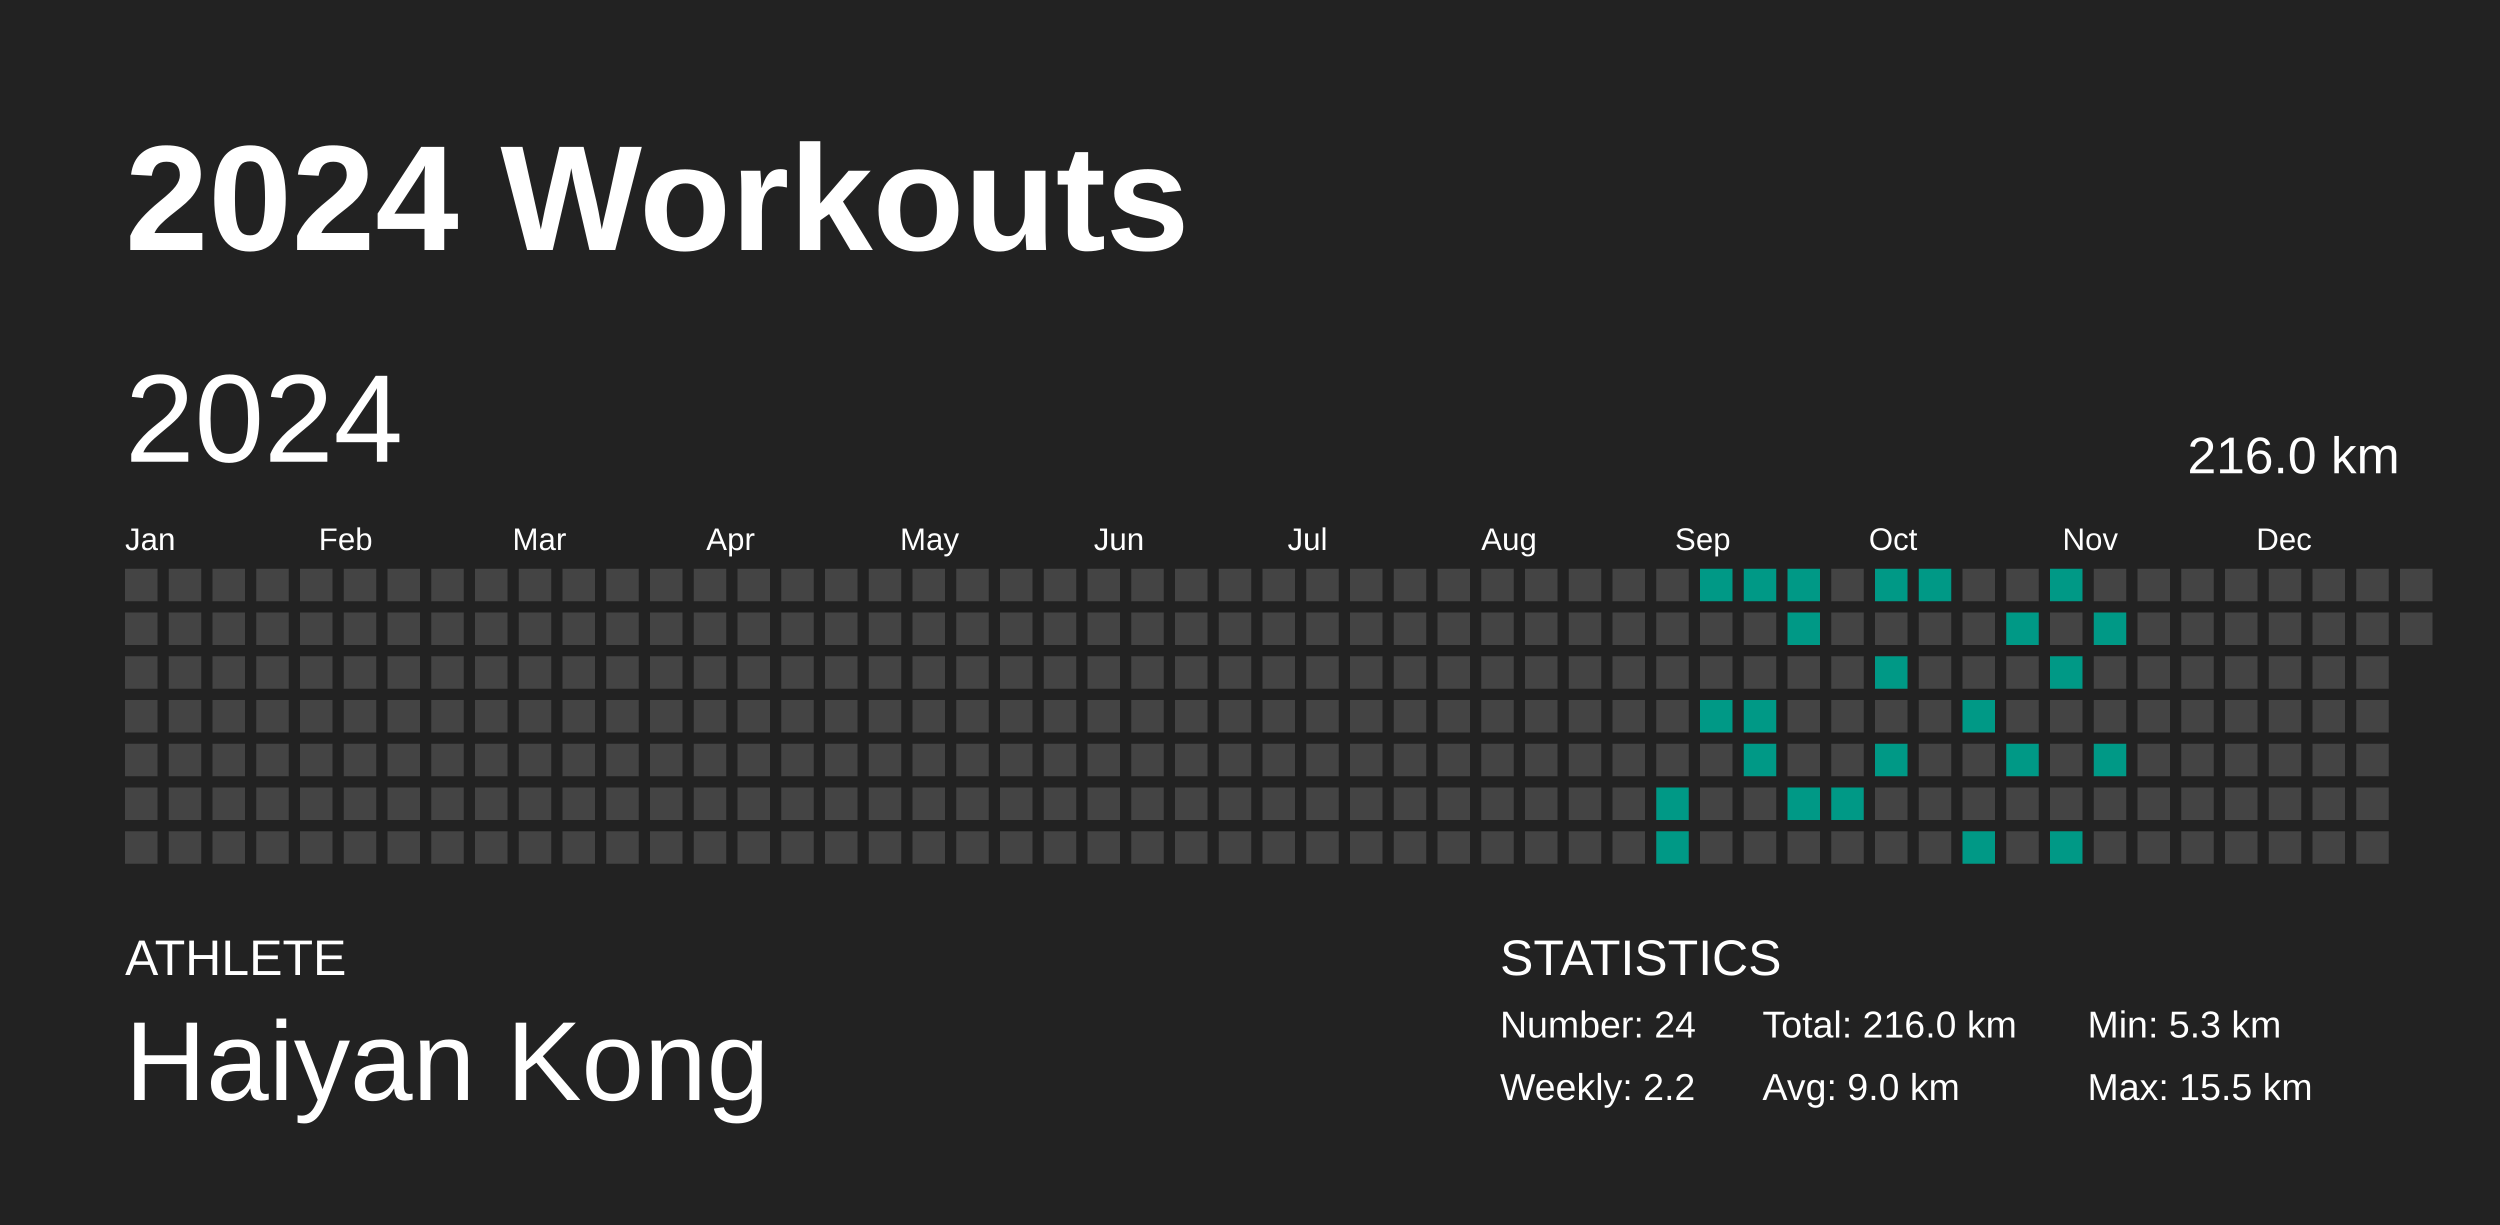
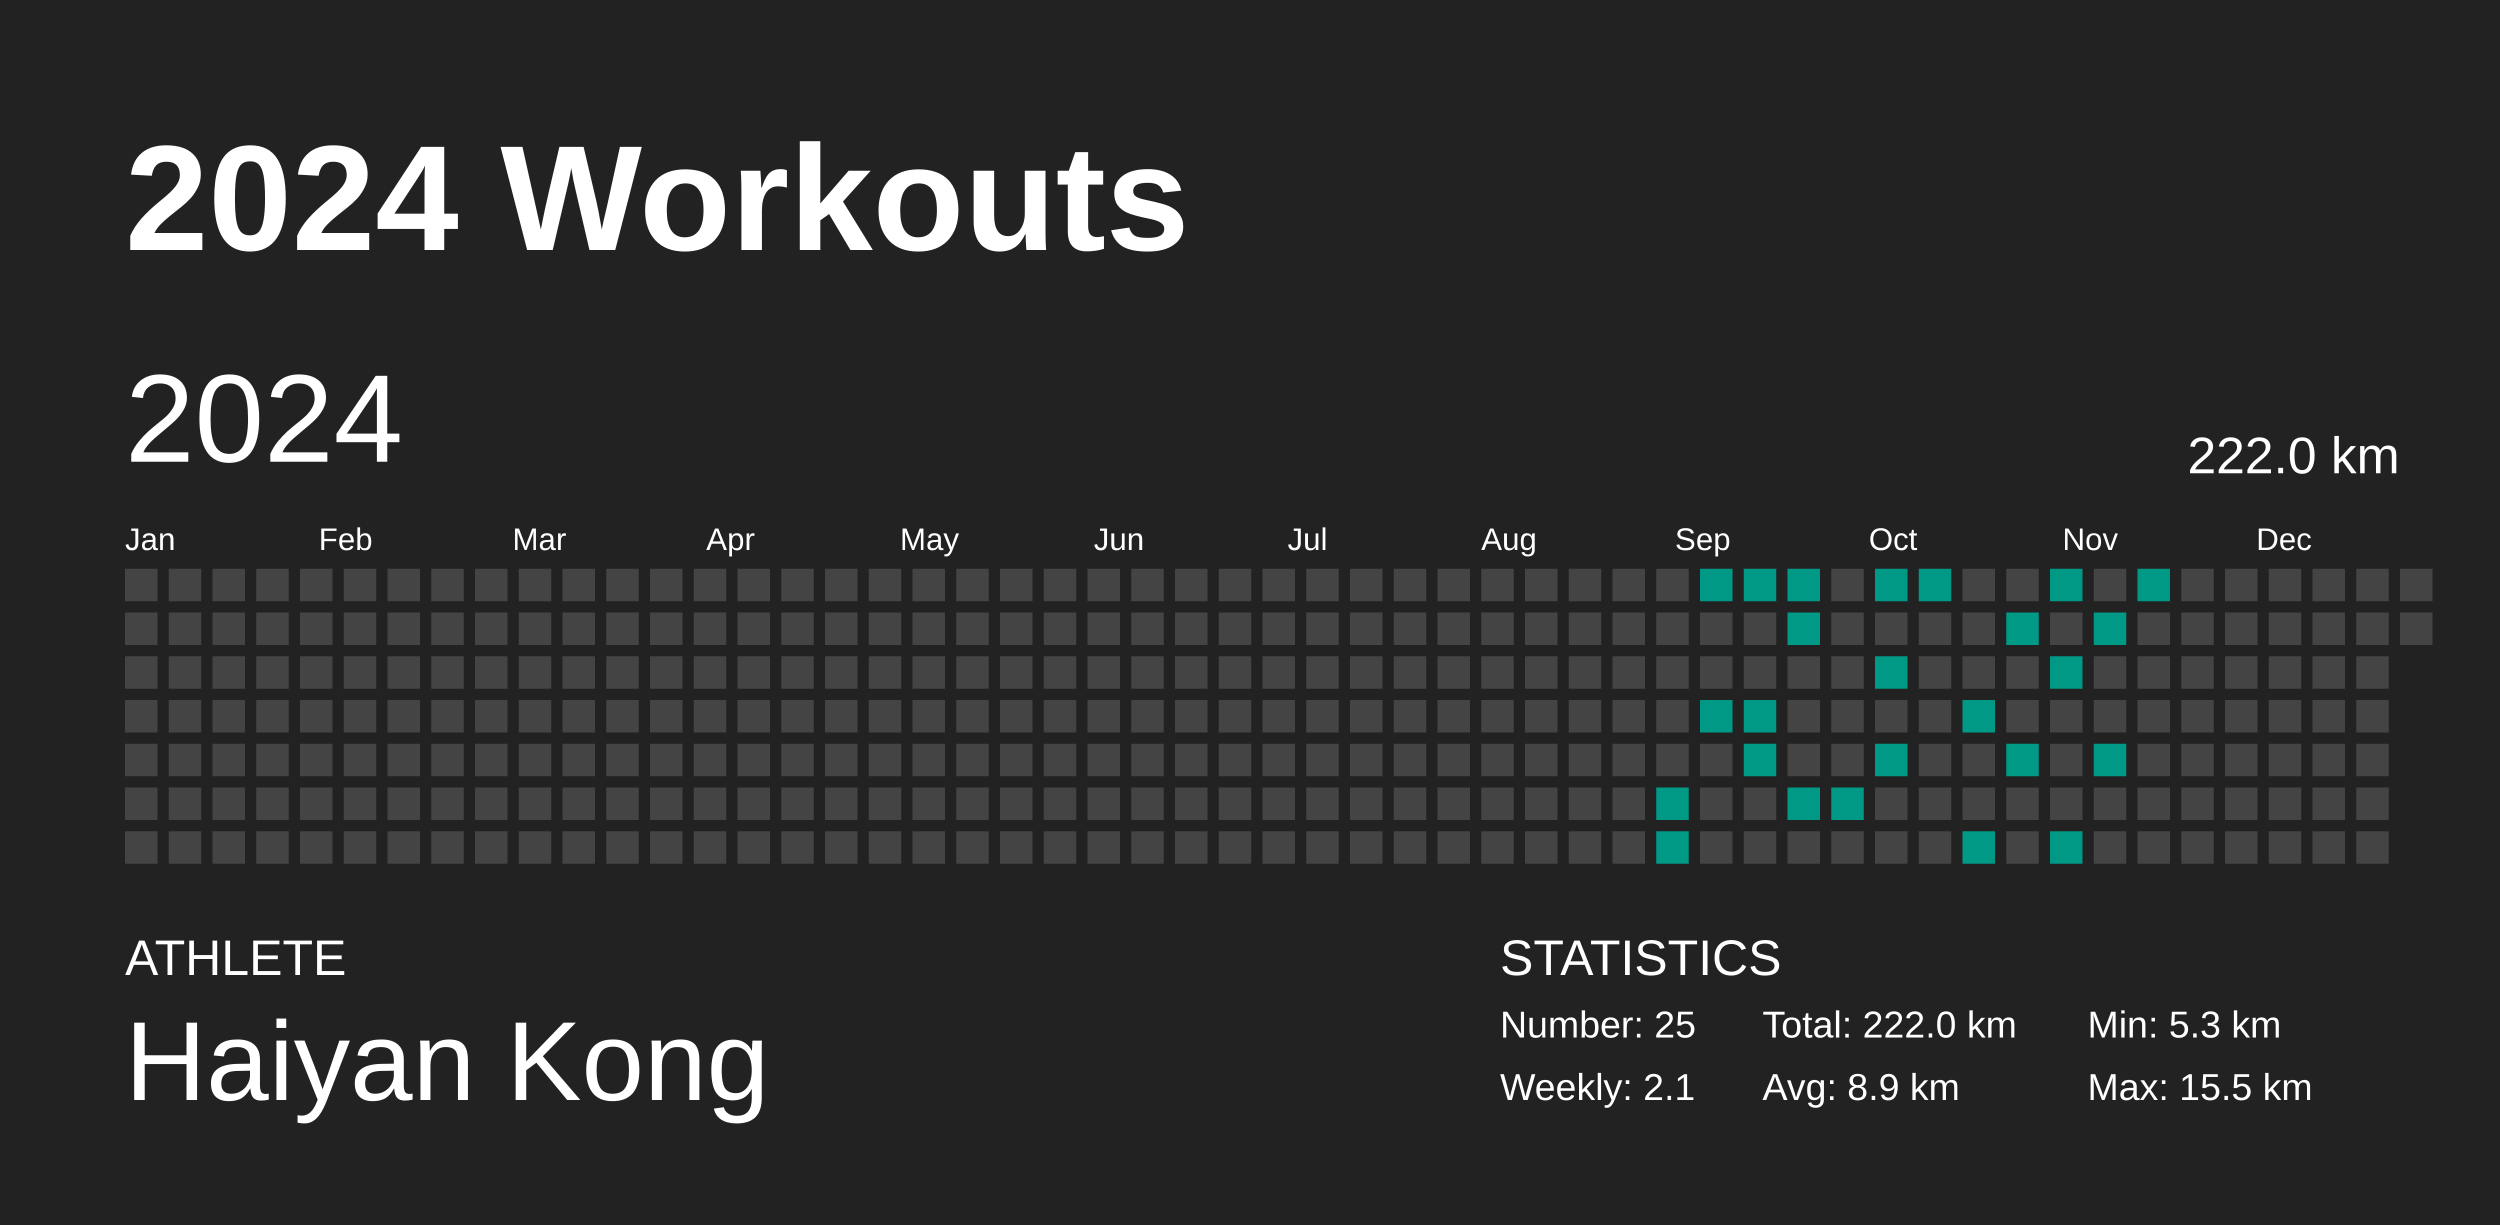
<svg xmlns="http://www.w3.org/2000/svg" baseProfile="full" height="98mm" version="1.1" viewBox="0,0,200,98" width="200mm">
  <defs />
  <rect fill="#222222" height="98" width="200" x="0" y="0" />
  <text fill="#FFFFFF" style="font-size:12px; font-family:Arial; font-weight:bold;" x="10" y="20">2024 Workouts</text>
  <text fill="#FFFFFF" style="font-size:4px; font-family:Arial" x="10" y="78">ATHLETE</text>
  <text fill="#FFFFFF" style="font-size:9px; font-family:Arial" x="10" y="88">Haiyan Kong</text>
  <text fill="#FFFFFF" style="font-size:4px; font-family:Arial" x="120" y="78">STATISTICS</text>
-   <text fill="#FFFFFF" style="font-size:3px; font-family:Arial" x="120" y="83">Number: 24</text>
-   <text fill="#FFFFFF" style="font-size:3px; font-family:Arial" x="120" y="88">Weekly: 2.2</text>
-   <text fill="#FFFFFF" style="font-size:3px; font-family:Arial" x="141" y="83">Total: 216.0 km</text>
-   <text fill="#FFFFFF" style="font-size:3px; font-family:Arial" x="141" y="88">Avg: 9.0 km</text>
+   <text fill="#FFFFFF" style="font-size:3px; font-family:Arial" x="120" y="83">Number: 25</text>
+   <text fill="#FFFFFF" style="font-size:3px; font-family:Arial" x="120" y="88">Weekly: 2.1</text>
+   <text fill="#FFFFFF" style="font-size:3px; font-family:Arial" x="141" y="83">Total: 222.0 km</text>
+   <text fill="#FFFFFF" style="font-size:3px; font-family:Arial" x="141" y="88">Avg: 8.9 km</text>
  <text fill="#FFFFFF" style="font-size:3px; font-family:Arial" x="167" y="83">Min: 5.3 km</text>
  <text fill="#FFFFFF" style="font-size:3px; font-family:Arial" x="167" y="88">Max: 15.5 km</text>
  <text dominant-baseline="hanging" fill="#FFFFFF" style="font-size:10.0px; font-family:Arial;" x="10" y="30">2024</text>
-   <text dominant-baseline="hanging" fill="#FFFFFF" style="font-size:4.125px; font-family:Arial;" x="175" y="35">216.0 km</text>
+   <text dominant-baseline="hanging" fill="#FFFFFF" style="font-size:4.125px; font-family:Arial;" x="175" y="35">222.0 km</text>
  <text fill="#FFFFFF" style="font-size:2.5px; font-family:Arial" x="10.0" y="44">Jan</text>
  <text fill="#FFFFFF" style="font-size:2.5px; font-family:Arial" x="25.5" y="44">Feb</text>
  <text fill="#FFFFFF" style="font-size:2.5px; font-family:Arial" x="41.0" y="44">Mar</text>
  <text fill="#FFFFFF" style="font-size:2.5px; font-family:Arial" x="56.5" y="44">Apr</text>
  <text fill="#FFFFFF" style="font-size:2.5px; font-family:Arial" x="72.0" y="44">May</text>
  <text fill="#FFFFFF" style="font-size:2.5px; font-family:Arial" x="87.5" y="44">Jun</text>
  <text fill="#FFFFFF" style="font-size:2.5px; font-family:Arial" x="103.0" y="44">Jul</text>
  <text fill="#FFFFFF" style="font-size:2.5px; font-family:Arial" x="118.5" y="44">Aug</text>
  <text fill="#FFFFFF" style="font-size:2.5px; font-family:Arial" x="134.0" y="44">Sep</text>
  <text fill="#FFFFFF" style="font-size:2.5px; font-family:Arial" x="149.5" y="44">Oct</text>
  <text fill="#FFFFFF" style="font-size:2.5px; font-family:Arial" x="165.0" y="44">Nov</text>
  <text fill="#FFFFFF" style="font-size:2.5px; font-family:Arial" x="180.5" y="44">Dec</text>
  <rect fill="#444444" height="2.6" width="2.6" x="10.0" y="45.5" />
  <rect fill="#444444" height="2.6" width="2.6" x="10.0" y="49.0" />
  <rect fill="#444444" height="2.6" width="2.6" x="10.0" y="52.5" />
  <rect fill="#444444" height="2.6" width="2.6" x="10.0" y="56.0" />
  <rect fill="#444444" height="2.6" width="2.6" x="10.0" y="59.5" />
  <rect fill="#444444" height="2.6" width="2.6" x="10.0" y="63.0" />
  <rect fill="#444444" height="2.6" width="2.6" x="10.0" y="66.5" />
  <rect fill="#444444" height="2.6" width="2.6" x="13.5" y="45.5" />
  <rect fill="#444444" height="2.6" width="2.6" x="13.5" y="49.0" />
  <rect fill="#444444" height="2.6" width="2.6" x="13.5" y="52.5" />
  <rect fill="#444444" height="2.6" width="2.6" x="13.5" y="56.0" />
  <rect fill="#444444" height="2.6" width="2.6" x="13.5" y="59.5" />
  <rect fill="#444444" height="2.6" width="2.6" x="13.5" y="63.0" />
  <rect fill="#444444" height="2.6" width="2.6" x="13.5" y="66.5" />
  <rect fill="#444444" height="2.6" width="2.6" x="17.0" y="45.5" />
  <rect fill="#444444" height="2.6" width="2.6" x="17.0" y="49.0" />
  <rect fill="#444444" height="2.6" width="2.6" x="17.0" y="52.5" />
  <rect fill="#444444" height="2.6" width="2.6" x="17.0" y="56.0" />
  <rect fill="#444444" height="2.6" width="2.6" x="17.0" y="59.5" />
  <rect fill="#444444" height="2.6" width="2.6" x="17.0" y="63.0" />
  <rect fill="#444444" height="2.6" width="2.6" x="17.0" y="66.5" />
  <rect fill="#444444" height="2.6" width="2.6" x="20.5" y="45.5" />
  <rect fill="#444444" height="2.6" width="2.6" x="20.5" y="49.0" />
  <rect fill="#444444" height="2.6" width="2.6" x="20.5" y="52.5" />
  <rect fill="#444444" height="2.6" width="2.6" x="20.5" y="56.0" />
  <rect fill="#444444" height="2.6" width="2.6" x="20.5" y="59.5" />
  <rect fill="#444444" height="2.6" width="2.6" x="20.5" y="63.0" />
  <rect fill="#444444" height="2.6" width="2.6" x="20.5" y="66.5" />
  <rect fill="#444444" height="2.6" width="2.6" x="24.0" y="45.5" />
  <rect fill="#444444" height="2.6" width="2.6" x="24.0" y="49.0" />
  <rect fill="#444444" height="2.6" width="2.6" x="24.0" y="52.5" />
  <rect fill="#444444" height="2.6" width="2.6" x="24.0" y="56.0" />
  <rect fill="#444444" height="2.6" width="2.6" x="24.0" y="59.5" />
  <rect fill="#444444" height="2.6" width="2.6" x="24.0" y="63.0" />
  <rect fill="#444444" height="2.6" width="2.6" x="24.0" y="66.5" />
  <rect fill="#444444" height="2.6" width="2.6" x="27.5" y="45.5" />
  <rect fill="#444444" height="2.6" width="2.6" x="27.5" y="49.0" />
  <rect fill="#444444" height="2.6" width="2.6" x="27.5" y="52.5" />
  <rect fill="#444444" height="2.6" width="2.6" x="27.5" y="56.0" />
  <rect fill="#444444" height="2.6" width="2.6" x="27.5" y="59.5" />
  <rect fill="#444444" height="2.6" width="2.6" x="27.5" y="63.0" />
  <rect fill="#444444" height="2.6" width="2.6" x="27.5" y="66.5" />
  <rect fill="#444444" height="2.6" width="2.6" x="31.0" y="45.5" />
  <rect fill="#444444" height="2.6" width="2.6" x="31.0" y="49.0" />
  <rect fill="#444444" height="2.6" width="2.6" x="31.0" y="52.5" />
  <rect fill="#444444" height="2.6" width="2.6" x="31.0" y="56.0" />
  <rect fill="#444444" height="2.6" width="2.6" x="31.0" y="59.5" />
  <rect fill="#444444" height="2.6" width="2.6" x="31.0" y="63.0" />
  <rect fill="#444444" height="2.6" width="2.6" x="31.0" y="66.5" />
  <rect fill="#444444" height="2.6" width="2.6" x="34.5" y="45.5" />
  <rect fill="#444444" height="2.6" width="2.6" x="34.5" y="49.0" />
  <rect fill="#444444" height="2.6" width="2.6" x="34.5" y="52.5" />
  <rect fill="#444444" height="2.6" width="2.6" x="34.5" y="56.0" />
  <rect fill="#444444" height="2.6" width="2.6" x="34.5" y="59.5" />
  <rect fill="#444444" height="2.6" width="2.6" x="34.5" y="63.0" />
  <rect fill="#444444" height="2.6" width="2.6" x="34.5" y="66.5" />
  <rect fill="#444444" height="2.6" width="2.6" x="38.0" y="45.5" />
  <rect fill="#444444" height="2.6" width="2.6" x="38.0" y="49.0" />
  <rect fill="#444444" height="2.6" width="2.6" x="38.0" y="52.5" />
  <rect fill="#444444" height="2.6" width="2.6" x="38.0" y="56.0" />
  <rect fill="#444444" height="2.6" width="2.6" x="38.0" y="59.5" />
  <rect fill="#444444" height="2.6" width="2.6" x="38.0" y="63.0" />
  <rect fill="#444444" height="2.6" width="2.6" x="38.0" y="66.5" />
  <rect fill="#444444" height="2.6" width="2.6" x="41.5" y="45.5" />
  <rect fill="#444444" height="2.6" width="2.6" x="41.5" y="49.0" />
  <rect fill="#444444" height="2.6" width="2.6" x="41.5" y="52.5" />
  <rect fill="#444444" height="2.6" width="2.6" x="41.5" y="56.0" />
  <rect fill="#444444" height="2.6" width="2.6" x="41.5" y="59.5" />
  <rect fill="#444444" height="2.6" width="2.6" x="41.5" y="63.0" />
  <rect fill="#444444" height="2.6" width="2.6" x="41.5" y="66.5" />
  <rect fill="#444444" height="2.6" width="2.6" x="45.0" y="45.5" />
  <rect fill="#444444" height="2.6" width="2.6" x="45.0" y="49.0" />
  <rect fill="#444444" height="2.6" width="2.6" x="45.0" y="52.5" />
  <rect fill="#444444" height="2.6" width="2.6" x="45.0" y="56.0" />
  <rect fill="#444444" height="2.6" width="2.6" x="45.0" y="59.5" />
  <rect fill="#444444" height="2.6" width="2.6" x="45.0" y="63.0" />
  <rect fill="#444444" height="2.6" width="2.6" x="45.0" y="66.5" />
  <rect fill="#444444" height="2.6" width="2.6" x="48.5" y="45.5" />
  <rect fill="#444444" height="2.6" width="2.6" x="48.5" y="49.0" />
  <rect fill="#444444" height="2.6" width="2.6" x="48.5" y="52.5" />
  <rect fill="#444444" height="2.6" width="2.6" x="48.5" y="56.0" />
  <rect fill="#444444" height="2.6" width="2.6" x="48.5" y="59.5" />
  <rect fill="#444444" height="2.6" width="2.6" x="48.5" y="63.0" />
  <rect fill="#444444" height="2.6" width="2.6" x="48.5" y="66.5" />
  <rect fill="#444444" height="2.6" width="2.6" x="52.0" y="45.5" />
  <rect fill="#444444" height="2.6" width="2.6" x="52.0" y="49.0" />
  <rect fill="#444444" height="2.6" width="2.6" x="52.0" y="52.5" />
  <rect fill="#444444" height="2.6" width="2.6" x="52.0" y="56.0" />
  <rect fill="#444444" height="2.6" width="2.6" x="52.0" y="59.5" />
  <rect fill="#444444" height="2.6" width="2.6" x="52.0" y="63.0" />
  <rect fill="#444444" height="2.6" width="2.6" x="52.0" y="66.5" />
  <rect fill="#444444" height="2.6" width="2.6" x="55.5" y="45.5" />
  <rect fill="#444444" height="2.6" width="2.6" x="55.5" y="49.0" />
  <rect fill="#444444" height="2.6" width="2.6" x="55.5" y="52.5" />
  <rect fill="#444444" height="2.6" width="2.6" x="55.5" y="56.0" />
  <rect fill="#444444" height="2.6" width="2.6" x="55.5" y="59.5" />
  <rect fill="#444444" height="2.6" width="2.6" x="55.5" y="63.0" />
  <rect fill="#444444" height="2.6" width="2.6" x="55.5" y="66.5" />
  <rect fill="#444444" height="2.6" width="2.6" x="59.0" y="45.5" />
  <rect fill="#444444" height="2.6" width="2.6" x="59.0" y="49.0" />
  <rect fill="#444444" height="2.6" width="2.6" x="59.0" y="52.5" />
  <rect fill="#444444" height="2.6" width="2.6" x="59.0" y="56.0" />
  <rect fill="#444444" height="2.6" width="2.6" x="59.0" y="59.5" />
  <rect fill="#444444" height="2.6" width="2.6" x="59.0" y="63.0" />
  <rect fill="#444444" height="2.6" width="2.6" x="59.0" y="66.5" />
  <rect fill="#444444" height="2.6" width="2.6" x="62.5" y="45.5" />
  <rect fill="#444444" height="2.6" width="2.6" x="62.5" y="49.0" />
  <rect fill="#444444" height="2.6" width="2.6" x="62.5" y="52.5" />
  <rect fill="#444444" height="2.6" width="2.6" x="62.5" y="56.0" />
  <rect fill="#444444" height="2.6" width="2.6" x="62.5" y="59.5" />
  <rect fill="#444444" height="2.6" width="2.6" x="62.5" y="63.0" />
  <rect fill="#444444" height="2.6" width="2.6" x="62.5" y="66.5" />
  <rect fill="#444444" height="2.6" width="2.6" x="66.0" y="45.5" />
  <rect fill="#444444" height="2.6" width="2.6" x="66.0" y="49.0" />
  <rect fill="#444444" height="2.6" width="2.6" x="66.0" y="52.5" />
  <rect fill="#444444" height="2.6" width="2.6" x="66.0" y="56.0" />
  <rect fill="#444444" height="2.6" width="2.6" x="66.0" y="59.5" />
  <rect fill="#444444" height="2.6" width="2.6" x="66.0" y="63.0" />
  <rect fill="#444444" height="2.6" width="2.6" x="66.0" y="66.5" />
  <rect fill="#444444" height="2.6" width="2.6" x="69.5" y="45.5" />
  <rect fill="#444444" height="2.6" width="2.6" x="69.5" y="49.0" />
  <rect fill="#444444" height="2.6" width="2.6" x="69.5" y="52.5" />
  <rect fill="#444444" height="2.6" width="2.6" x="69.5" y="56.0" />
  <rect fill="#444444" height="2.6" width="2.6" x="69.5" y="59.5" />
  <rect fill="#444444" height="2.6" width="2.6" x="69.5" y="63.0" />
  <rect fill="#444444" height="2.6" width="2.6" x="69.5" y="66.5" />
  <rect fill="#444444" height="2.6" width="2.6" x="73.0" y="45.5" />
  <rect fill="#444444" height="2.6" width="2.6" x="73.0" y="49.0" />
  <rect fill="#444444" height="2.6" width="2.6" x="73.0" y="52.5" />
  <rect fill="#444444" height="2.6" width="2.6" x="73.0" y="56.0" />
  <rect fill="#444444" height="2.6" width="2.6" x="73.0" y="59.5" />
  <rect fill="#444444" height="2.6" width="2.6" x="73.0" y="63.0" />
  <rect fill="#444444" height="2.6" width="2.6" x="73.0" y="66.5" />
  <rect fill="#444444" height="2.6" width="2.6" x="76.5" y="45.5" />
  <rect fill="#444444" height="2.6" width="2.6" x="76.5" y="49.0" />
  <rect fill="#444444" height="2.6" width="2.6" x="76.5" y="52.5" />
  <rect fill="#444444" height="2.6" width="2.6" x="76.5" y="56.0" />
  <rect fill="#444444" height="2.6" width="2.6" x="76.5" y="59.5" />
  <rect fill="#444444" height="2.6" width="2.6" x="76.5" y="63.0" />
  <rect fill="#444444" height="2.6" width="2.6" x="76.5" y="66.5" />
  <rect fill="#444444" height="2.6" width="2.6" x="80.0" y="45.5" />
  <rect fill="#444444" height="2.6" width="2.6" x="80.0" y="49.0" />
  <rect fill="#444444" height="2.6" width="2.6" x="80.0" y="52.5" />
  <rect fill="#444444" height="2.6" width="2.6" x="80.0" y="56.0" />
  <rect fill="#444444" height="2.6" width="2.6" x="80.0" y="59.5" />
  <rect fill="#444444" height="2.6" width="2.6" x="80.0" y="63.0" />
  <rect fill="#444444" height="2.6" width="2.6" x="80.0" y="66.5" />
  <rect fill="#444444" height="2.6" width="2.6" x="83.5" y="45.5" />
  <rect fill="#444444" height="2.6" width="2.6" x="83.5" y="49.0" />
  <rect fill="#444444" height="2.6" width="2.6" x="83.5" y="52.5" />
  <rect fill="#444444" height="2.6" width="2.6" x="83.5" y="56.0" />
  <rect fill="#444444" height="2.6" width="2.6" x="83.5" y="59.5" />
  <rect fill="#444444" height="2.6" width="2.6" x="83.5" y="63.0" />
  <rect fill="#444444" height="2.6" width="2.6" x="83.5" y="66.5" />
  <rect fill="#444444" height="2.6" width="2.6" x="87.0" y="45.5" />
  <rect fill="#444444" height="2.6" width="2.6" x="87.0" y="49.0" />
  <rect fill="#444444" height="2.6" width="2.6" x="87.0" y="52.5" />
  <rect fill="#444444" height="2.6" width="2.6" x="87.0" y="56.0" />
  <rect fill="#444444" height="2.6" width="2.6" x="87.0" y="59.5" />
  <rect fill="#444444" height="2.6" width="2.6" x="87.0" y="63.0" />
  <rect fill="#444444" height="2.6" width="2.6" x="87.0" y="66.5" />
  <rect fill="#444444" height="2.6" width="2.6" x="90.5" y="45.5" />
  <rect fill="#444444" height="2.6" width="2.6" x="90.5" y="49.0" />
  <rect fill="#444444" height="2.6" width="2.6" x="90.5" y="52.5" />
  <rect fill="#444444" height="2.6" width="2.6" x="90.5" y="56.0" />
  <rect fill="#444444" height="2.6" width="2.6" x="90.5" y="59.5" />
  <rect fill="#444444" height="2.6" width="2.6" x="90.5" y="63.0" />
  <rect fill="#444444" height="2.6" width="2.6" x="90.5" y="66.5" />
  <rect fill="#444444" height="2.6" width="2.6" x="94.0" y="45.5" />
  <rect fill="#444444" height="2.6" width="2.6" x="94.0" y="49.0" />
  <rect fill="#444444" height="2.6" width="2.6" x="94.0" y="52.5" />
  <rect fill="#444444" height="2.6" width="2.6" x="94.0" y="56.0" />
  <rect fill="#444444" height="2.6" width="2.6" x="94.0" y="59.5" />
  <rect fill="#444444" height="2.6" width="2.6" x="94.0" y="63.0" />
  <rect fill="#444444" height="2.6" width="2.6" x="94.0" y="66.5" />
  <rect fill="#444444" height="2.6" width="2.6" x="97.5" y="45.5" />
  <rect fill="#444444" height="2.6" width="2.6" x="97.5" y="49.0" />
  <rect fill="#444444" height="2.6" width="2.6" x="97.5" y="52.5" />
  <rect fill="#444444" height="2.6" width="2.6" x="97.5" y="56.0" />
  <rect fill="#444444" height="2.6" width="2.6" x="97.5" y="59.5" />
  <rect fill="#444444" height="2.6" width="2.6" x="97.5" y="63.0" />
  <rect fill="#444444" height="2.6" width="2.6" x="97.5" y="66.5" />
  <rect fill="#444444" height="2.6" width="2.6" x="101.0" y="45.5" />
  <rect fill="#444444" height="2.6" width="2.6" x="101.0" y="49.0" />
  <rect fill="#444444" height="2.6" width="2.6" x="101.0" y="52.5" />
  <rect fill="#444444" height="2.6" width="2.6" x="101.0" y="56.0" />
  <rect fill="#444444" height="2.6" width="2.6" x="101.0" y="59.5" />
  <rect fill="#444444" height="2.6" width="2.6" x="101.0" y="63.0" />
  <rect fill="#444444" height="2.6" width="2.6" x="101.0" y="66.5" />
  <rect fill="#444444" height="2.6" width="2.6" x="104.5" y="45.5" />
  <rect fill="#444444" height="2.6" width="2.6" x="104.5" y="49.0" />
  <rect fill="#444444" height="2.6" width="2.6" x="104.5" y="52.5" />
  <rect fill="#444444" height="2.6" width="2.6" x="104.5" y="56.0" />
  <rect fill="#444444" height="2.6" width="2.6" x="104.5" y="59.5" />
  <rect fill="#444444" height="2.6" width="2.6" x="104.5" y="63.0" />
  <rect fill="#444444" height="2.6" width="2.6" x="104.5" y="66.5" />
  <rect fill="#444444" height="2.6" width="2.6" x="108.0" y="45.5" />
  <rect fill="#444444" height="2.6" width="2.6" x="108.0" y="49.0" />
  <rect fill="#444444" height="2.6" width="2.6" x="108.0" y="52.5" />
  <rect fill="#444444" height="2.6" width="2.6" x="108.0" y="56.0" />
  <rect fill="#444444" height="2.6" width="2.6" x="108.0" y="59.5" />
  <rect fill="#444444" height="2.6" width="2.6" x="108.0" y="63.0" />
  <rect fill="#444444" height="2.6" width="2.6" x="108.0" y="66.5" />
  <rect fill="#444444" height="2.6" width="2.6" x="111.5" y="45.5" />
  <rect fill="#444444" height="2.6" width="2.6" x="111.5" y="49.0" />
  <rect fill="#444444" height="2.6" width="2.6" x="111.5" y="52.5" />
  <rect fill="#444444" height="2.6" width="2.6" x="111.5" y="56.0" />
  <rect fill="#444444" height="2.6" width="2.6" x="111.5" y="59.5" />
  <rect fill="#444444" height="2.6" width="2.6" x="111.5" y="63.0" />
  <rect fill="#444444" height="2.6" width="2.6" x="111.5" y="66.5" />
  <rect fill="#444444" height="2.6" width="2.6" x="115.0" y="45.5" />
  <rect fill="#444444" height="2.6" width="2.6" x="115.0" y="49.0" />
  <rect fill="#444444" height="2.6" width="2.6" x="115.0" y="52.5" />
  <rect fill="#444444" height="2.6" width="2.6" x="115.0" y="56.0" />
  <rect fill="#444444" height="2.6" width="2.6" x="115.0" y="59.5" />
  <rect fill="#444444" height="2.6" width="2.6" x="115.0" y="63.0" />
  <rect fill="#444444" height="2.6" width="2.6" x="115.0" y="66.5" />
  <rect fill="#444444" height="2.6" width="2.6" x="118.5" y="45.5" />
  <rect fill="#444444" height="2.6" width="2.6" x="118.5" y="49.0" />
  <rect fill="#444444" height="2.6" width="2.6" x="118.5" y="52.5" />
  <rect fill="#444444" height="2.6" width="2.6" x="118.5" y="56.0" />
  <rect fill="#444444" height="2.6" width="2.6" x="118.5" y="59.5" />
  <rect fill="#444444" height="2.6" width="2.6" x="118.5" y="63.0" />
  <rect fill="#444444" height="2.6" width="2.6" x="118.5" y="66.5" />
  <rect fill="#444444" height="2.6" width="2.6" x="122.0" y="45.5" />
  <rect fill="#444444" height="2.6" width="2.6" x="122.0" y="49.0" />
  <rect fill="#444444" height="2.6" width="2.6" x="122.0" y="52.5" />
  <rect fill="#444444" height="2.6" width="2.6" x="122.0" y="56.0" />
  <rect fill="#444444" height="2.6" width="2.6" x="122.0" y="59.5" />
  <rect fill="#444444" height="2.6" width="2.6" x="122.0" y="63.0" />
  <rect fill="#444444" height="2.6" width="2.6" x="122.0" y="66.5" />
  <rect fill="#444444" height="2.6" width="2.6" x="125.5" y="45.5" />
  <rect fill="#444444" height="2.6" width="2.6" x="125.5" y="49.0" />
  <rect fill="#444444" height="2.6" width="2.6" x="125.5" y="52.5" />
  <rect fill="#444444" height="2.6" width="2.6" x="125.5" y="56.0" />
  <rect fill="#444444" height="2.6" width="2.6" x="125.5" y="59.5" />
  <rect fill="#444444" height="2.6" width="2.6" x="125.5" y="63.0" />
  <rect fill="#444444" height="2.6" width="2.6" x="125.5" y="66.5" />
  <rect fill="#444444" height="2.6" width="2.6" x="129.0" y="45.5" />
  <rect fill="#444444" height="2.6" width="2.6" x="129.0" y="49.0" />
  <rect fill="#444444" height="2.6" width="2.6" x="129.0" y="52.5" />
  <rect fill="#444444" height="2.6" width="2.6" x="129.0" y="56.0" />
  <rect fill="#444444" height="2.6" width="2.6" x="129.0" y="59.5" />
  <rect fill="#444444" height="2.6" width="2.6" x="129.0" y="63.0" />
  <rect fill="#444444" height="2.6" width="2.6" x="129.0" y="66.5" />
  <rect fill="#444444" height="2.6" width="2.6" x="132.5" y="45.5" />
  <rect fill="#444444" height="2.6" width="2.6" x="132.5" y="49.0" />
  <rect fill="#444444" height="2.6" width="2.6" x="132.5" y="52.5" />
  <rect fill="#444444" height="2.6" width="2.6" x="132.5" y="56.0" />
  <rect fill="#444444" height="2.6" width="2.6" x="132.5" y="59.5" />
  <rect fill="#009986" height="2.6" width="2.6" x="132.5" y="63.0" />
  <rect fill="#009986" height="2.6" width="2.6" x="132.5" y="66.5" />
  <rect fill="#009986" height="2.6" width="2.6" x="136.0" y="45.5" />
  <rect fill="#444444" height="2.6" width="2.6" x="136.0" y="49.0" />
  <rect fill="#444444" height="2.6" width="2.6" x="136.0" y="52.5" />
  <rect fill="#009986" height="2.6" width="2.6" x="136.0" y="56.0" />
  <rect fill="#444444" height="2.6" width="2.6" x="136.0" y="59.5" />
  <rect fill="#444444" height="2.6" width="2.6" x="136.0" y="63.0" />
  <rect fill="#444444" height="2.6" width="2.6" x="136.0" y="66.5" />
  <rect fill="#009986" height="2.6" width="2.6" x="139.5" y="45.5" />
  <rect fill="#444444" height="2.6" width="2.6" x="139.5" y="49.0" />
  <rect fill="#444444" height="2.6" width="2.6" x="139.5" y="52.5" />
  <rect fill="#009986" height="2.6" width="2.6" x="139.5" y="56.0" />
  <rect fill="#009986" height="2.6" width="2.6" x="139.5" y="59.5" />
  <rect fill="#444444" height="2.6" width="2.6" x="139.5" y="63.0" />
  <rect fill="#444444" height="2.6" width="2.6" x="139.5" y="66.5" />
  <rect fill="#009986" height="2.6" width="2.6" x="143.0" y="45.5" />
  <rect fill="#009986" height="2.6" width="2.6" x="143.0" y="49.0" />
  <rect fill="#444444" height="2.6" width="2.6" x="143.0" y="52.5" />
  <rect fill="#444444" height="2.6" width="2.6" x="143.0" y="56.0" />
  <rect fill="#444444" height="2.6" width="2.6" x="143.0" y="59.5" />
  <rect fill="#009986" height="2.6" width="2.6" x="143.0" y="63.0" />
  <rect fill="#444444" height="2.6" width="2.6" x="143.0" y="66.5" />
  <rect fill="#444444" height="2.6" width="2.6" x="146.5" y="45.5" />
  <rect fill="#444444" height="2.6" width="2.6" x="146.5" y="49.0" />
  <rect fill="#444444" height="2.6" width="2.6" x="146.5" y="52.5" />
  <rect fill="#444444" height="2.6" width="2.6" x="146.5" y="56.0" />
  <rect fill="#444444" height="2.6" width="2.6" x="146.5" y="59.5" />
  <rect fill="#009986" height="2.6" width="2.6" x="146.5" y="63.0" />
  <rect fill="#444444" height="2.6" width="2.6" x="146.5" y="66.5" />
  <rect fill="#009986" height="2.6" width="2.6" x="150.0" y="45.5" />
  <rect fill="#444444" height="2.6" width="2.6" x="150.0" y="49.0" />
  <rect fill="#009986" height="2.6" width="2.6" x="150.0" y="52.5" />
  <rect fill="#444444" height="2.6" width="2.6" x="150.0" y="56.0" />
  <rect fill="#009986" height="2.6" width="2.6" x="150.0" y="59.5" />
  <rect fill="#444444" height="2.6" width="2.6" x="150.0" y="63.0" />
  <rect fill="#444444" height="2.6" width="2.6" x="150.0" y="66.5" />
  <rect fill="#009986" height="2.6" width="2.6" x="153.5" y="45.5" />
  <rect fill="#444444" height="2.6" width="2.6" x="153.5" y="49.0" />
  <rect fill="#444444" height="2.6" width="2.6" x="153.5" y="52.5" />
  <rect fill="#444444" height="2.6" width="2.6" x="153.5" y="56.0" />
  <rect fill="#444444" height="2.6" width="2.6" x="153.5" y="59.5" />
  <rect fill="#444444" height="2.6" width="2.6" x="153.5" y="63.0" />
  <rect fill="#444444" height="2.6" width="2.6" x="153.5" y="66.5" />
  <rect fill="#444444" height="2.6" width="2.6" x="157.0" y="45.5" />
  <rect fill="#444444" height="2.6" width="2.6" x="157.0" y="49.0" />
  <rect fill="#444444" height="2.6" width="2.6" x="157.0" y="52.5" />
  <rect fill="#009986" height="2.6" width="2.6" x="157.0" y="56.0" />
  <rect fill="#444444" height="2.6" width="2.6" x="157.0" y="59.5" />
  <rect fill="#444444" height="2.6" width="2.6" x="157.0" y="63.0" />
  <rect fill="#009986" height="2.6" width="2.6" x="157.0" y="66.5" />
  <rect fill="#444444" height="2.6" width="2.6" x="160.5" y="45.5" />
  <rect fill="#009986" height="2.6" width="2.6" x="160.5" y="49.0" />
  <rect fill="#444444" height="2.6" width="2.6" x="160.5" y="52.5" />
  <rect fill="#444444" height="2.6" width="2.6" x="160.5" y="56.0" />
  <rect fill="#009986" height="2.6" width="2.6" x="160.5" y="59.5" />
  <rect fill="#444444" height="2.6" width="2.6" x="160.5" y="63.0" />
  <rect fill="#444444" height="2.6" width="2.6" x="160.5" y="66.5" />
  <rect fill="#009986" height="2.6" width="2.6" x="164.0" y="45.5" />
  <rect fill="#444444" height="2.6" width="2.6" x="164.0" y="49.0" />
  <rect fill="#009986" height="2.6" width="2.6" x="164.0" y="52.5" />
  <rect fill="#444444" height="2.6" width="2.6" x="164.0" y="56.0" />
  <rect fill="#444444" height="2.6" width="2.6" x="164.0" y="59.5" />
  <rect fill="#444444" height="2.6" width="2.6" x="164.0" y="63.0" />
  <rect fill="#009986" height="2.6" width="2.6" x="164.0" y="66.5" />
  <rect fill="#444444" height="2.6" width="2.6" x="167.5" y="45.5" />
  <rect fill="#009986" height="2.6" width="2.6" x="167.5" y="49.0" />
  <rect fill="#444444" height="2.6" width="2.6" x="167.5" y="52.5" />
  <rect fill="#444444" height="2.6" width="2.6" x="167.5" y="56.0" />
  <rect fill="#009986" height="2.6" width="2.6" x="167.5" y="59.5" />
  <rect fill="#444444" height="2.6" width="2.6" x="167.5" y="63.0" />
  <rect fill="#444444" height="2.6" width="2.6" x="167.5" y="66.5" />
-   <rect fill="#444444" height="2.6" width="2.6" x="171.0" y="45.5" />
+   <rect fill="#009986" height="2.6" width="2.6" x="171.0" y="45.5" />
  <rect fill="#444444" height="2.6" width="2.6" x="171.0" y="49.0" />
  <rect fill="#444444" height="2.6" width="2.6" x="171.0" y="52.5" />
  <rect fill="#444444" height="2.6" width="2.6" x="171.0" y="56.0" />
  <rect fill="#444444" height="2.6" width="2.6" x="171.0" y="59.5" />
  <rect fill="#444444" height="2.6" width="2.6" x="171.0" y="63.0" />
  <rect fill="#444444" height="2.6" width="2.6" x="171.0" y="66.5" />
  <rect fill="#444444" height="2.6" width="2.6" x="174.5" y="45.5" />
  <rect fill="#444444" height="2.6" width="2.6" x="174.5" y="49.0" />
  <rect fill="#444444" height="2.6" width="2.6" x="174.5" y="52.5" />
  <rect fill="#444444" height="2.6" width="2.6" x="174.5" y="56.0" />
  <rect fill="#444444" height="2.6" width="2.6" x="174.5" y="59.5" />
  <rect fill="#444444" height="2.6" width="2.6" x="174.5" y="63.0" />
  <rect fill="#444444" height="2.6" width="2.6" x="174.5" y="66.5" />
  <rect fill="#444444" height="2.6" width="2.6" x="178.0" y="45.5" />
  <rect fill="#444444" height="2.6" width="2.6" x="178.0" y="49.0" />
  <rect fill="#444444" height="2.6" width="2.6" x="178.0" y="52.5" />
  <rect fill="#444444" height="2.6" width="2.6" x="178.0" y="56.0" />
  <rect fill="#444444" height="2.6" width="2.6" x="178.0" y="59.5" />
  <rect fill="#444444" height="2.6" width="2.6" x="178.0" y="63.0" />
  <rect fill="#444444" height="2.6" width="2.6" x="178.0" y="66.5" />
  <rect fill="#444444" height="2.6" width="2.6" x="181.5" y="45.5" />
  <rect fill="#444444" height="2.6" width="2.6" x="181.5" y="49.0" />
  <rect fill="#444444" height="2.6" width="2.6" x="181.5" y="52.5" />
  <rect fill="#444444" height="2.6" width="2.6" x="181.5" y="56.0" />
  <rect fill="#444444" height="2.6" width="2.6" x="181.5" y="59.5" />
  <rect fill="#444444" height="2.6" width="2.6" x="181.5" y="63.0" />
  <rect fill="#444444" height="2.6" width="2.6" x="181.5" y="66.5" />
  <rect fill="#444444" height="2.6" width="2.6" x="185.0" y="45.5" />
  <rect fill="#444444" height="2.6" width="2.6" x="185.0" y="49.0" />
  <rect fill="#444444" height="2.6" width="2.6" x="185.0" y="52.5" />
  <rect fill="#444444" height="2.6" width="2.6" x="185.0" y="56.0" />
  <rect fill="#444444" height="2.6" width="2.6" x="185.0" y="59.5" />
  <rect fill="#444444" height="2.6" width="2.6" x="185.0" y="63.0" />
  <rect fill="#444444" height="2.6" width="2.6" x="185.0" y="66.5" />
  <rect fill="#444444" height="2.6" width="2.6" x="188.5" y="45.5" />
  <rect fill="#444444" height="2.6" width="2.6" x="188.5" y="49.0" />
  <rect fill="#444444" height="2.6" width="2.6" x="188.5" y="52.5" />
  <rect fill="#444444" height="2.6" width="2.6" x="188.5" y="56.0" />
  <rect fill="#444444" height="2.6" width="2.6" x="188.5" y="59.5" />
  <rect fill="#444444" height="2.6" width="2.6" x="188.5" y="63.0" />
  <rect fill="#444444" height="2.6" width="2.6" x="188.5" y="66.5" />
  <rect fill="#444444" height="2.6" width="2.6" x="192.0" y="45.5" />
  <rect fill="#444444" height="2.6" width="2.6" x="192.0" y="49.0" />
</svg>
